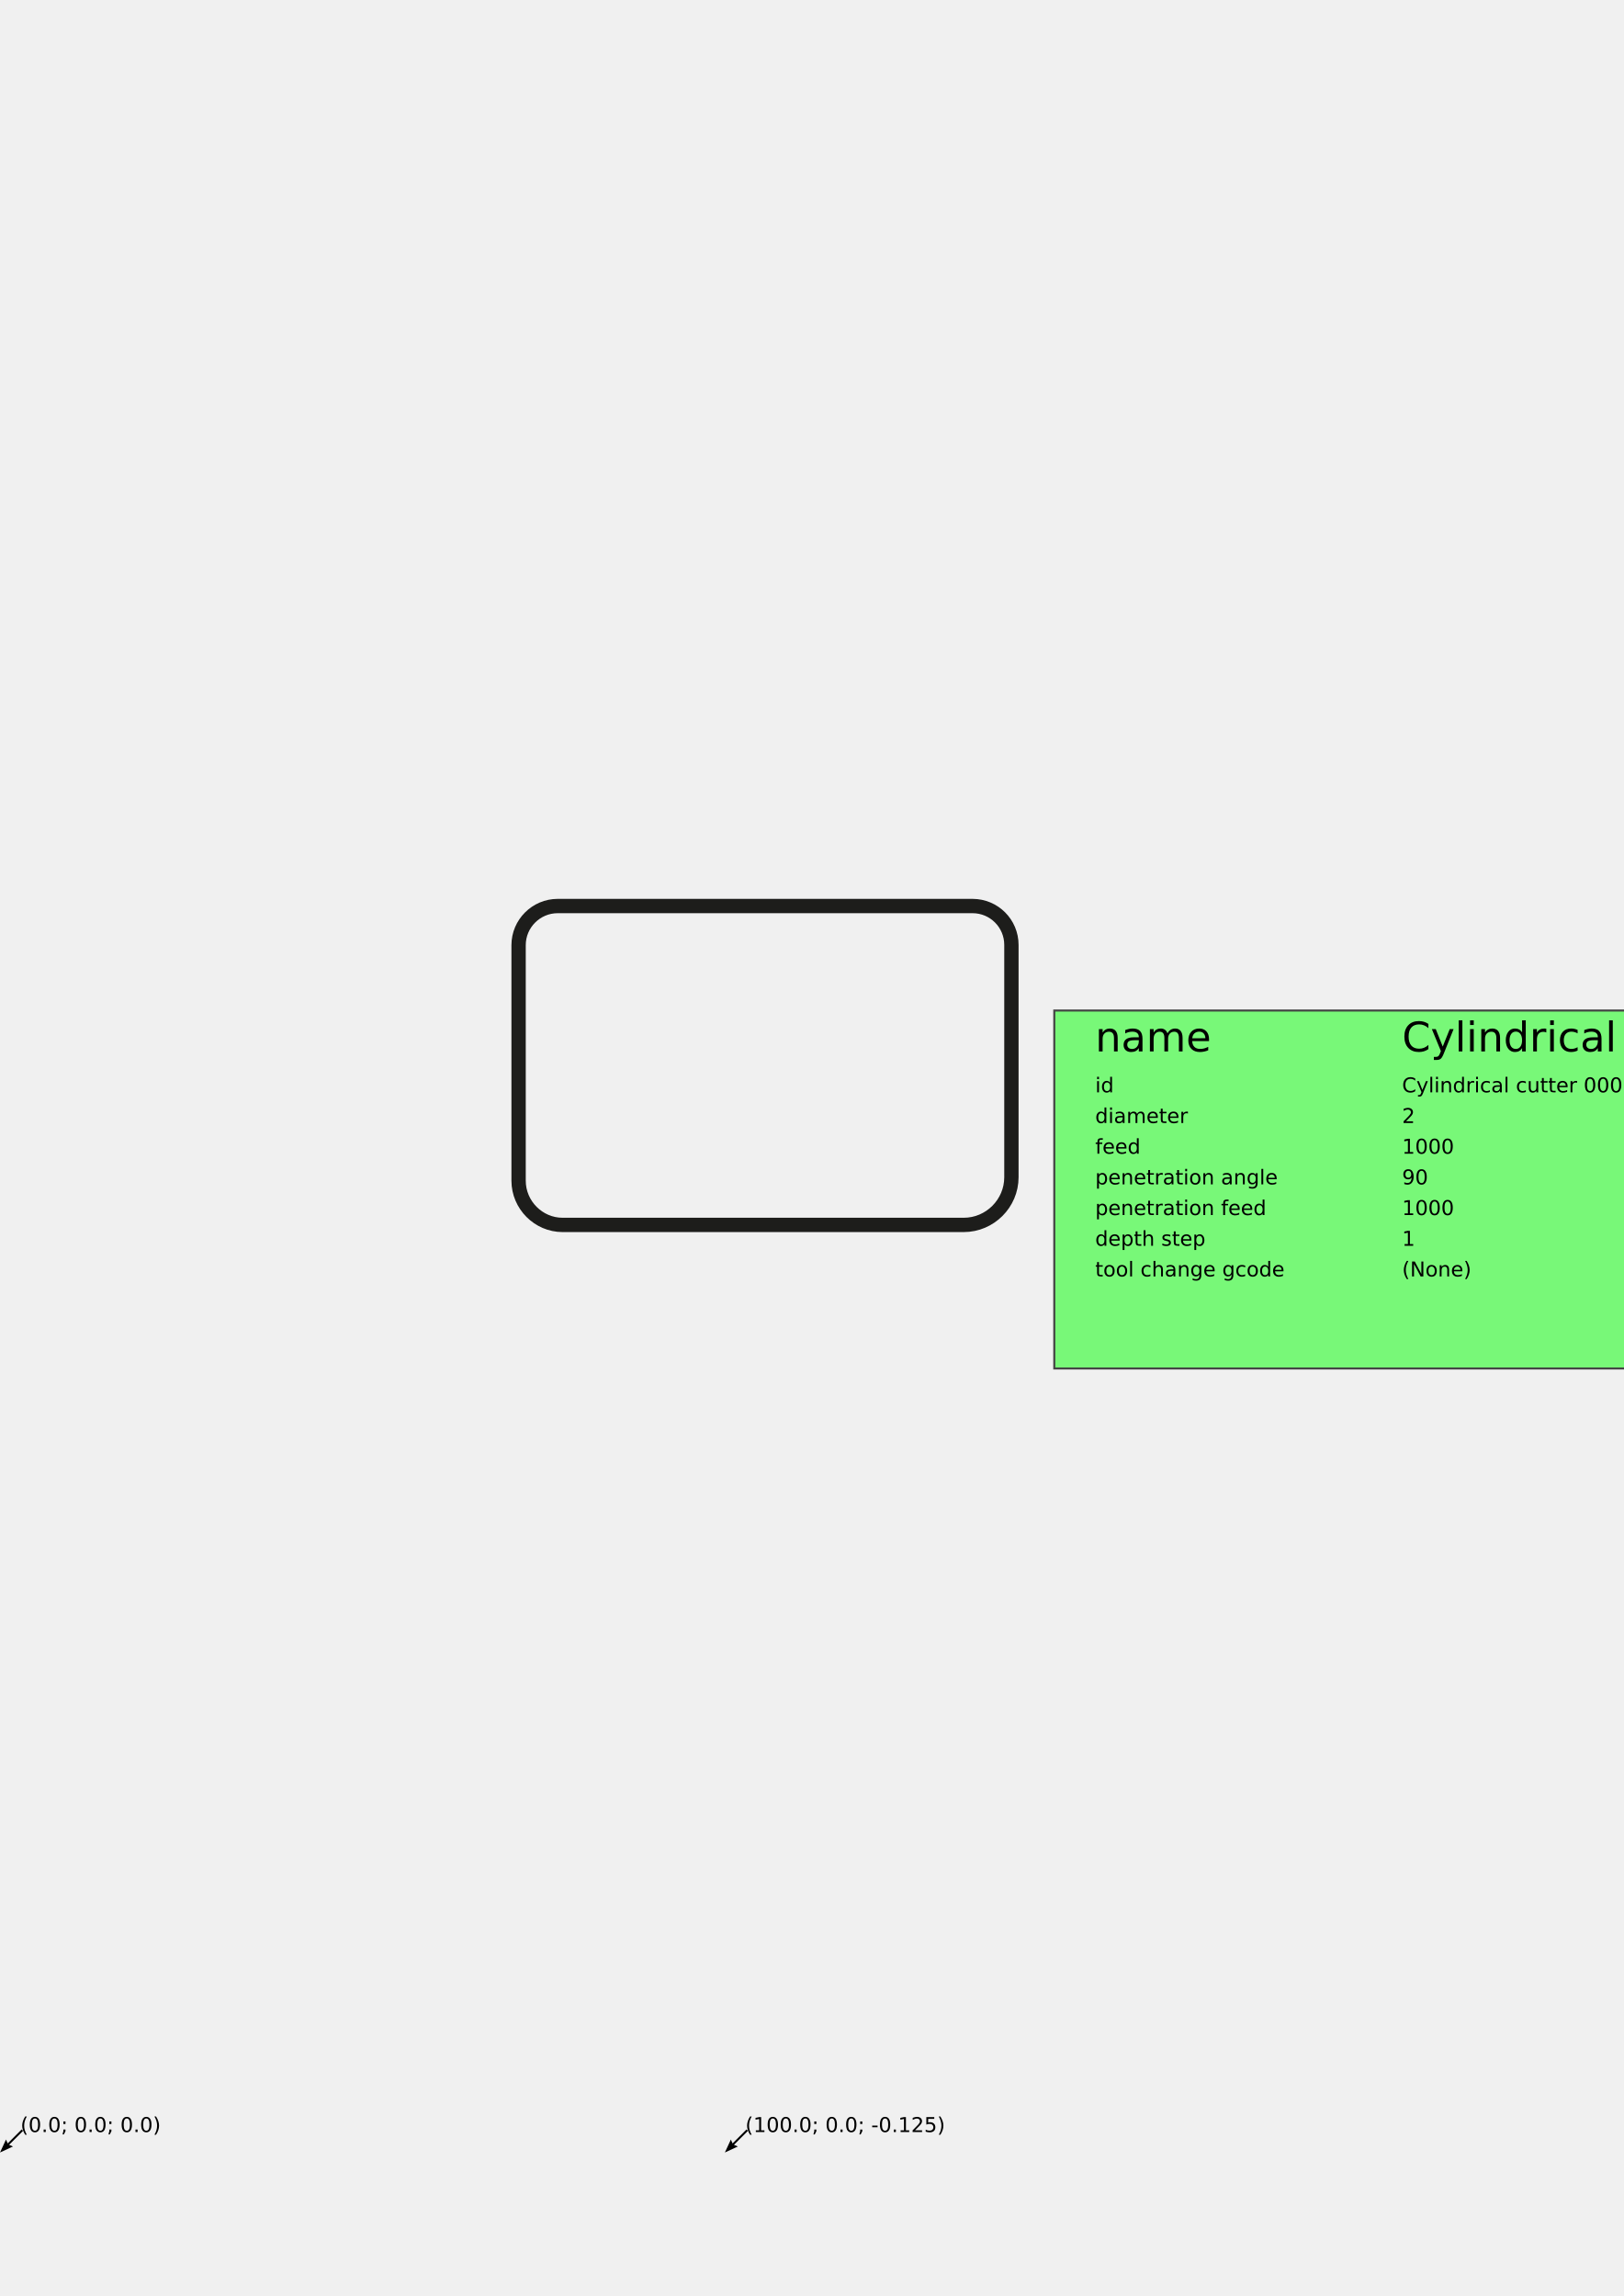
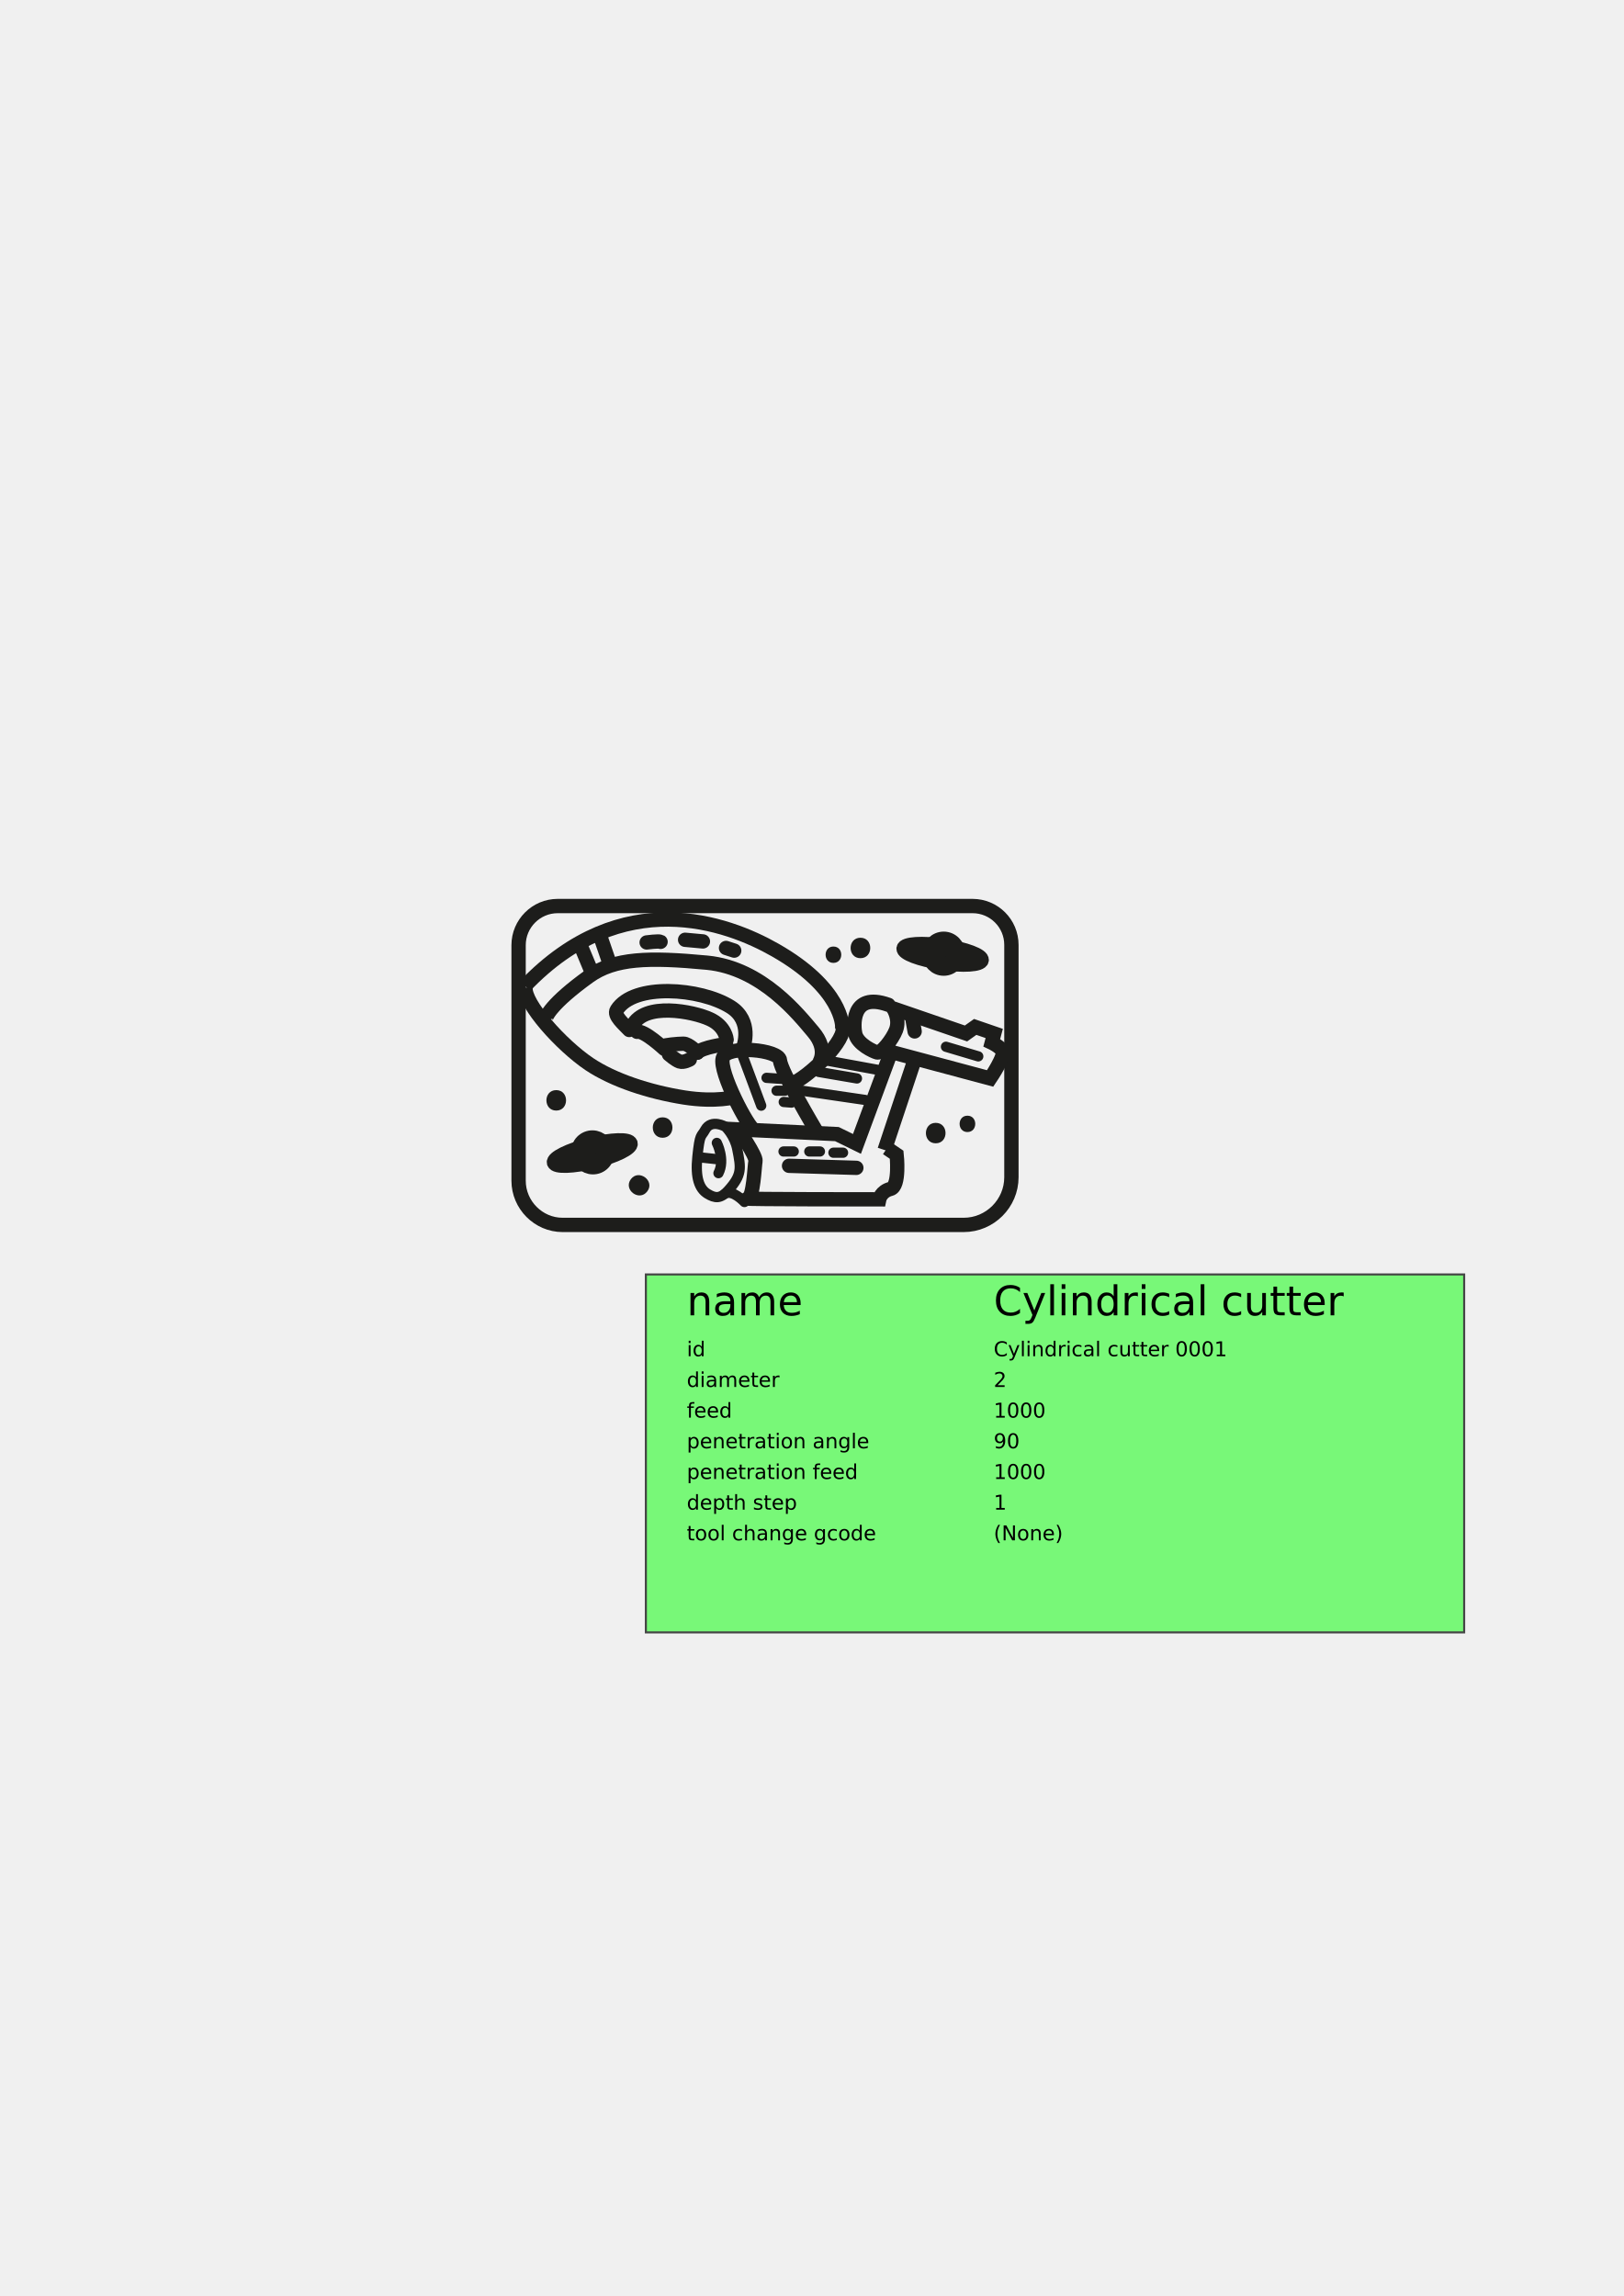
- <svg xmlns="http://www.w3.org/2000/svg" width="210mm" height="297mm" id="svg4433" version="1.1">
+ <svg xmlns="http://www.w3.org/2000/svg" version="1.1" id="svg4433" height="297mm" width="210mm">
  <defs id="defs4435" />
  <g id="layer1">
-     <path style="fill:none;stroke:#1d1d1b;stroke-width:7;stroke-miterlimit:10" id="path3329" d="m 275,598.862 h 196.1 c 12.8,0 23.3,-10.5 23.3,-23.3 v -113.6 c 0,-10.5 -8.5,-19 -19,-19 H 272.6 c -10.5,0 -19.1,8.6 -19.1,19.1 v 115.2 c 0,11.8 9.7,21.6 21.5,21.6 z" stroke-miterlimit="10" />
-     <g gcodetools="Gcodetools tool definition" transform="translate(535.3571,514.0508)" id="g3289">
-       <path gcodetools="Gcodetools tool background" style="fill:#00ff00;fill-opacity:0.5;stroke:#444444;stroke-width:1px" d="m -20,-20 400,0 0,175 -400,0 z" id="path3291" />
-       <g gcodetools="Gcodetools tool parameter" id="g3293">
-         <text gcodetools="Gcodetools tool definition field name" style="font-size:20px;font-style:normal;font-variant:normal;font-weight:normal;font-stretch:normal;fill:#000000;fill-opacity:1;stroke:none;font-family:DejaVu Sans" x="0" y="0" xml:space="preserve" id="text3295">
-           <tspan x="0" y="0" id="tspan3297">name</tspan>
+     <g transform="matrix(-1,0,0,1,812.4,176.3622)" id="Ebene_6">
+       <path style="fill:none;stroke:#1d1d1b;stroke-width:7;stroke-miterlimit:10" id="path3329" d="M 537.4,422.5 H 341.3 C 328.5,422.5 318,412 318,399.2 V 285.6 c 0,-10.5 8.5,-19 19,-19 h 202.8 c 10.5,0 19.1,8.6 19.1,19.1 v 115.2 c 0,11.8 -9.7,21.6 -21.5,21.6 z" stroke-miterlimit="10" />
+       <path style="fill:none;stroke:#1d1d1b;stroke-width:7;stroke-miterlimit:10" id="path3331" d="m 555.8,305.7 c -47.6,-49.8 -98.8,-31 -122.3,-17.6 -33.2,18.9 -32.8,37.4 -32.8,37.4 -2.7,5.8 15.5,24.3 25.2,28.3" stroke-miterlimit="10" />
+       <path style="fill:none;stroke:#1d1d1b;stroke-width:7;stroke-miterlimit:10" id="path3333" d="m 452.8,359.9 c 0,0 9.3,2.8 25.2,0.3 17,-2.7 34.5,-8.4 46.3,-16.3 13.8,-9.3 32,-29.6 31.2,-37.5" stroke-miterlimit="10" />
+       <path style="fill:none;stroke:#1d1d1b;stroke-width:7;stroke-miterlimit:10" id="path3335" d="m 412.3,343.7 c 0,0 -5.2,-6.5 2.7,-15.7 6.8,-8 24.8,-31.1 51.8,-33.7 28.5,-2.7 45.2,-2.3 57.7,6.7 18.3,13.2 21.7,20 21.2,21.7" stroke-miterlimit="10" />
+       <path id="line3337" d="m 514.5,294.4 4.2,-12.2" style="fill:none;stroke:#1d1d1b;stroke-width:7;stroke-miterlimit:10" />
+       <path id="line3339" d="m 523.5,298.1 5,-12" style="fill:none;stroke:#1d1d1b;stroke-width:7;stroke-miterlimit:10" />
+       <path style="fill:none;stroke:#1d1d1b;stroke-width:7;stroke-miterlimit:10" id="path3341" d="m 413.5,376.4 c 0,0 17.3,-29 17.6,-34.3 0.3,-5.3 26.1,-7.8 28,-1.1 1.9,6.8 -12.6,34.3 -15.4,35.1" stroke-miterlimit="10" />
+       <path style="fill:none;stroke:#1d1d1b;stroke-width:7;stroke-linecap:round;stroke-miterlimit:10" id="path3343" d="m 449,335.4 c 0,0 -4.7,-12.6 6.3,-19.5 14.8,-9.3 47.3,-11.7 55.6,1.5 1.7,2.7 -3.4,6.9 -6.1,9.8" stroke-miterlimit="10" />
+       <path style="fill:none;stroke:#1d1d1b;stroke-width:7;stroke-linecap:round;stroke-miterlimit:10" id="path3345" d="m 457.2,331.9 c 0,0 0.5,-6.5 8.2,-10 8.2,-3.8 32,-8.5 37.9,3.3" stroke-miterlimit="10" />
+       <path id="line3347" d="m 380,385.9 -14.8,-44.5" style="fill:none;stroke:#1d1d1b;stroke-width:7;stroke-miterlimit:10" />
+       <path style="fill:none;stroke:#1d1d1b;stroke-width:7;stroke-miterlimit:10" id="path3349" d="m 377.2,338.9 16.3,44 9.8,-4.8 48.3,-2.3 c 0,0 -9,13 -8.5,15.5 0.5,2.5 1,17.9 3.8,18.3 2.8,0.4 -64.3,0.4 -64.3,0.4 0,0 -0.8,-3.9 -5.5,-5.1 -4.7,-1.2 -3,-16.7 -3,-16.7 l 4.7,-3.2" stroke-miterlimit="10" />
+       <path style="fill:none;stroke:#1d1d1b;stroke-width:7;stroke-linecap:round;stroke-miterlimit:10" id="path3351" d="m 380.7,336.9 -52.3,14 c 0,0 -7.8,-11.5 -6,-13.7 1.8,-2.2 5.2,-3.8 5.2,-3.8 l -1.2,-4.5 9.3,-3.2 4.5,3.2 35.5,-12.2 c 0,0 -3.3,5.2 -1.3,10.5 1.8,4.7 7.3,11.5 9.2,11 1.9,-0.5 9.5,-4 10.7,-9 0.8,-3.2 2.5,-21 -16.2,-14.3" stroke-miterlimit="10" />
+       <path id="line3353" d="M 365.3,327.9 366.5,321.2" style="fill:none;stroke:#1d1d1b;stroke-width:7;stroke-linecap:round;stroke-miterlimit:10" />
+       <path id="line3355" d="M 334.2,340.1 350,335.4" style="fill:none;stroke:#1d1d1b;stroke-width:5;stroke-linecap:round;stroke-miterlimit:10" />
+       <path id="line3357" d="m 393.8,394.6 32.9,-1" style="fill:none;stroke:#1d1d1b;stroke-width:7;stroke-linecap:round;stroke-miterlimit:10" />
+       <path id="line3359" d="m 400.3,387.2 4.7,0" style="fill:none;stroke:#1d1d1b;stroke-width:5;stroke-linecap:round;stroke-miterlimit:10" />
+       <path id="line3361" d="m 411.6,386.6 5.2,0" style="fill:none;stroke:#1d1d1b;stroke-width:5;stroke-linecap:round;stroke-miterlimit:10" />
+       <path id="line3363" d="m 424.4,386.6 5,0" style="fill:none;stroke:#1d1d1b;stroke-width:5;stroke-linecap:round;stroke-miterlimit:10" />
+       <path style="fill:none;stroke:#1d1d1b;stroke-width:5;stroke-miterlimit:10" id="path3365" d="m 457.8,374.5 c 0,0 -4.5,4.2 -5.8,11 -1.8,9.2 -2.5,12.5 4.5,20.2 3.7,4.1 6.3,3.9 10.2,1.5 3.8,-2.4 5.9,-7.6 4.8,-18 -1.2,-11.8 -1.8,-9.5 -3.8,-13.2 -3,-5.5 -9.9,-1.5 -9.9,-1.5 z" stroke-miterlimit="10" />
+       <path style="fill:none;stroke:#1d1d1b;stroke-width:7;stroke-linecap:round;stroke-miterlimit:10" id="path3367" d="m 496.3,284.4 c 0,0 -6,-0.8 -6.8,-0.3" stroke-miterlimit="10" />
+       <path id="line3369" d="m 477.5,283.1 -8.7,0.8" style="fill:none;stroke:#1d1d1b;stroke-width:7;stroke-linecap:round;stroke-miterlimit:10" />
+       <path id="line3371" d="m 457.5,287.1 -4,1.3" style="fill:none;stroke:#1d1d1b;stroke-width:7;stroke-linecap:round;stroke-miterlimit:10" />
+       <path style="fill:none;stroke:#1d1d1b;stroke-width:7;stroke-linecap:round;stroke-miterlimit:10" id="path3373" d="m 471.5,338.2 c 0,0 4.2,-4.3 6.8,-4.3 2.7,0 9.7,0.7 9.7,1.2" stroke-miterlimit="10" />
+       <path style="fill:none;stroke:#1d1d1b;stroke-width:7;stroke-linecap:round;stroke-miterlimit:10" id="path3375" d="m 475.2,341.6 c 0,0 3,1.7 5,1 2,-0.7 5.2,-3.5 5.2,-3.5" stroke-miterlimit="10" />
+       <path style="fill:none;stroke:#1d1d1b;stroke-width:7;stroke-linecap:round;stroke-miterlimit:10" id="path3377" d="m 457.5,334.1 c 0,0 11.7,1.5 14,4.2" stroke-miterlimit="10" />
+       <path style="fill:none;stroke:#1d1d1b;stroke-width:7;stroke-linecap:round;stroke-miterlimit:10" id="path3379" d="m 487.7,336.4 c 0,0 10,-9.3 13.3,-8.3" stroke-miterlimit="10" />
+       <path style="fill:none;stroke:#1d1d1b;stroke-width:5;stroke-linecap:round;stroke-miterlimit:10" id="path3381" d="m 448.5,411.3 c 0,0 5.8,-6.3 9.5,-4" stroke-miterlimit="10" />
+       <path style="fill:none;stroke:#1d1d1b;stroke-width:5;stroke-linecap:round;stroke-miterlimit:10" id="path3383" d="m 462,382.4 c 0,0 -4.2,8.2 -0.8,14.8" stroke-miterlimit="10" />
+       <path id="line3385" d="M 461.7,390.4 470,389.5" style="fill:none;stroke:#1d1d1b;stroke-width:5;stroke-linecap:round;stroke-miterlimit:10" />
+       <path id="line3387" d="M 383.3,346.7 409.5,341.9" style="fill:none;stroke:#1d1d1b;stroke-width:5;stroke-linecap:round;stroke-miterlimit:10" />
+       <path id="line3389" d="m 389.5,361.4 32.8,-4.8" style="fill:none;stroke:#1d1d1b;stroke-width:5;stroke-linecap:round;stroke-miterlimit:10" />
+       <path id="line3391" d="m 393.5,350.9 18.7,-3.2" style="fill:none;stroke:#1d1d1b;stroke-width:5;stroke-linecap:round;stroke-miterlimit:10" />
+       <path id="line3393" d="m 449.8,338.7 -9.5,25.5" style="fill:none;stroke:#1d1d1b;stroke-width:5;stroke-linecap:round;stroke-miterlimit:10" />
+       <path id="line3395" d="m 430.5,351.1 7.2,-0.5" style="fill:none;stroke:#1d1d1b;stroke-width:5;stroke-linecap:round;stroke-miterlimit:10" />
+       <path id="line3397" d="m 428.7,356.9 4.1,0" style="fill:none;stroke:#1d1d1b;stroke-width:5;stroke-linecap:round;stroke-miterlimit:10" />
+       <path id="line3399" d="m 425.5,362.7 3.8,-0.3" style="fill:none;stroke:#1d1d1b;stroke-width:5;stroke-linecap:round;stroke-miterlimit:10" />
+       <path id="ellipse3401" d="m 358.2,289.9 c 0,4.032 -3.179,7.3 -7.1,7.3 -3.921,0 -7.1,-3.268 -7.1,-7.3 0,-4.032 3.179,-7.3 7.1,-7.3 3.921,0 7.1,3.268 7.1,7.3 z" style="fill:#ffffff;stroke:#1d1d1b;stroke-width:7;stroke-miterlimit:10" />
+       <path id="ellipse3403" d="m 370.9,290.2 c 0,2.32 -8.641,4.2 -19.3,4.2 -10.659,0 -19.3,-1.88 -19.3,-4.2 0,-2.32 8.641,-4.2 19.3,-4.2 10.659,0 19.3,1.88 19.3,4.2 z" style="fill:#1d1d1b;stroke:#1d1d1b;stroke-width:7;stroke-miterlimit:10" transform="matrix(0.989,-0.1482,0.1482,0.989,-39.1209,55.3018)" />
+       <path id="ellipse3405" d="m 529.8,387 c 0,4.032 -3.179,7.3 -7.1,7.3 -3.921,0 -7.1,-3.268 -7.1,-7.3 0,-4.032 3.179,-7.3 7.1,-7.3 3.921,0 7.1,3.268 7.1,7.3 z" style="fill:#ffffff;stroke:#1d1d1b;stroke-width:7;stroke-miterlimit:10" transform="matrix(0.9232,0.3844,-0.3844,0.9232,188.894,-171.1674)" />
+       <path id="ellipse3407" d="m 542.2,387.4 c 0,2.32 -8.641,4.2 -19.3,4.2 -10.659,0 -19.3,-1.88 -19.3,-4.2 0,-2.32 8.641,-4.2 19.3,-4.2 10.659,0 19.3,1.88 19.3,4.2 z" style="fill:#1d1d1b;stroke:#1d1d1b;stroke-width:7;stroke-miterlimit:10" transform="matrix(0.9699,0.2433,-0.2433,0.9699,109.9815,-115.6001)" />
+       <path style="fill:#1d1d1b" id="path3409" d="m 391.8,282.1 c -6.4,0 -6.4,10 0,10 6.4,0 6.4,-10 0,-10 z" />
+       <path style="fill:#1d1d1b" id="path3411" d="m 355,372.6 c -6.4,0 -6.4,10 0,10 6.4,0 6.4,-10 0,-10 z" />
+       <path style="fill:#1d1d1b" id="path3413" d="m 488.5,369.9 c -6.4,0 -6.4,10 0,10 6.4,0 6.4,-10 0,-10 z" />
+       <path style="fill:#1d1d1b" id="path3415" d="m 405,286.4 c -5.1,0 -5.1,8 0,8 5.1,0 5.1,-8 0,-8 z" />
+       <path style="fill:#1d1d1b" id="path3417" d="m 339.5,369.1 c -5.1,0 -5.1,8 0,8 5.1,0 5.1,-8 0,-8 z" />
+       <path style="fill:#1d1d1b" id="path3419" d="m 540.5,356.6 c -6.4,0 -6.4,10 0,10 6.4,0 6.4,-10 0,-10 z" />
+       <path style="fill:#1d1d1b" id="path3421" d="m 504,400.1 c -3.9,-5.1 -11.9,0.9 -8,6 3.9,5.2 11.9,-0.8 8,-6 z" />
+     </g>
+     <g id="g3706" transform="translate(335.7143,643.0765)" gcodetools="Gcodetools tool definition">
+       <path id="path3708" d="m -20,-20 400,0 0,175 -400,0 z" style="fill:#00ff00;fill-opacity:0.5;stroke:#444444;stroke-width:1px" gcodetools="Gcodetools tool background" />
+       <g id="g3710" gcodetools="Gcodetools tool parameter">
+         <text id="text3712" xml:space="preserve" y="0" x="0" style="font-size:20px;font-style:normal;font-variant:normal;font-weight:normal;font-stretch:normal;fill:#000000;fill-opacity:1;stroke:none;font-family:DejaVu Sans" gcodetools="Gcodetools tool definition field name">
+           <tspan id="tspan3714" y="0" x="0">name</tspan>
        </text>
-         <text gcodetools="Gcodetools tool definition field value" style="font-size:20px;font-style:normal;font-variant:normal;font-weight:normal;font-stretch:normal;fill:#000000;fill-opacity:1;stroke:none;font-family:DejaVu Sans" x="150" y="0" xml:space="preserve" id="text3299">
-           <tspan x="150" y="0" id="tspan3301">Cylindrical cutter</tspan>
+         <text id="text3716" xml:space="preserve" y="0" x="150" style="font-size:20px;font-style:normal;font-variant:normal;font-weight:normal;font-stretch:normal;fill:#000000;fill-opacity:1;stroke:none;font-family:DejaVu Sans" gcodetools="Gcodetools tool definition field value">
+           <tspan id="tspan3718" y="0" x="150">Cylindrical cutter</tspan>
        </text>
      </g>
-       <g gcodetools="Gcodetools tool parameter" id="g3303">
-         <text gcodetools="Gcodetools tool definition field name" style="font-size:10px;font-style:normal;font-variant:normal;font-weight:normal;font-stretch:normal;fill:#000000;fill-opacity:1;stroke:none;font-family:DejaVu Sans" x="0" y="20" xml:space="preserve" id="text3305">
-           <tspan x="0" y="20" id="tspan3307">id</tspan>
+       <g id="g3720" gcodetools="Gcodetools tool parameter">
+         <text id="text3722" xml:space="preserve" y="20" x="0" style="font-size:10px;font-style:normal;font-variant:normal;font-weight:normal;font-stretch:normal;fill:#000000;fill-opacity:1;stroke:none;font-family:DejaVu Sans" gcodetools="Gcodetools tool definition field name">
+           <tspan id="tspan3724" y="20" x="0">id</tspan>
        </text>
-         <text gcodetools="Gcodetools tool definition field value" style="font-size:10px;font-style:normal;font-variant:normal;font-weight:normal;font-stretch:normal;fill:#000000;fill-opacity:1;stroke:none;font-family:DejaVu Sans" x="150" y="20" xml:space="preserve" id="text3309">
-           <tspan x="150" y="20" id="tspan3311">Cylindrical cutter 0001</tspan>
+         <text id="text3726" xml:space="preserve" y="20" x="150" style="font-size:10px;font-style:normal;font-variant:normal;font-weight:normal;font-stretch:normal;fill:#000000;fill-opacity:1;stroke:none;font-family:DejaVu Sans" gcodetools="Gcodetools tool definition field value">
+           <tspan id="tspan3728" y="20" x="150">Cylindrical cutter 0001</tspan>
        </text>
      </g>
-       <g gcodetools="Gcodetools tool parameter" id="g3313">
-         <text gcodetools="Gcodetools tool definition field name" style="font-size:10px;font-style:normal;font-variant:normal;font-weight:normal;font-stretch:normal;fill:#000000;fill-opacity:1;stroke:none;font-family:DejaVu Sans" x="0" y="35" xml:space="preserve" id="text3315">
-           <tspan x="0" y="35" id="tspan3317">diameter</tspan>
+       <g id="g3730" gcodetools="Gcodetools tool parameter">
+         <text id="text3732" xml:space="preserve" y="35" x="0" style="font-size:10px;font-style:normal;font-variant:normal;font-weight:normal;font-stretch:normal;fill:#000000;fill-opacity:1;stroke:none;font-family:DejaVu Sans" gcodetools="Gcodetools tool definition field name">
+           <tspan id="tspan3734" y="35" x="0">diameter</tspan>
        </text>
-         <text gcodetools="Gcodetools tool definition field value" style="font-size:10px;font-style:normal;font-variant:normal;font-weight:normal;font-stretch:normal;fill:#000000;fill-opacity:1;stroke:none;font-family:DejaVu Sans" x="150" y="35" xml:space="preserve" id="text3319">
-           <tspan x="150" y="35" id="tspan3321">2</tspan>
+         <text id="text3736" xml:space="preserve" y="35" x="150" style="font-size:10px;font-style:normal;font-variant:normal;font-weight:normal;font-stretch:normal;fill:#000000;fill-opacity:1;stroke:none;font-family:DejaVu Sans" gcodetools="Gcodetools tool definition field value">
+           <tspan id="tspan3738" y="35" x="150">2</tspan>
        </text>
      </g>
-       <g gcodetools="Gcodetools tool parameter" id="g3323">
-         <text gcodetools="Gcodetools tool definition field name" style="font-size:10px;font-style:normal;font-variant:normal;font-weight:normal;font-stretch:normal;fill:#000000;fill-opacity:1;stroke:none;font-family:DejaVu Sans" x="0" y="50" xml:space="preserve" id="text3325">
-           <tspan x="0" y="50" id="tspan3327">feed</tspan>
+       <g id="g3740" gcodetools="Gcodetools tool parameter">
+         <text id="text3742" xml:space="preserve" y="50" x="0" style="font-size:10px;font-style:normal;font-variant:normal;font-weight:normal;font-stretch:normal;fill:#000000;fill-opacity:1;stroke:none;font-family:DejaVu Sans" gcodetools="Gcodetools tool definition field name">
+           <tspan id="tspan3744" y="50" x="0">feed</tspan>
        </text>
-         <text gcodetools="Gcodetools tool definition field value" style="font-size:10px;font-style:normal;font-variant:normal;font-weight:normal;font-stretch:normal;fill:#000000;fill-opacity:1;stroke:none;font-family:DejaVu Sans" x="150" y="50" xml:space="preserve" id="text3329">
-           <tspan x="150" y="50" id="tspan3331">1000</tspan>
+         <text id="text3746" xml:space="preserve" y="50" x="150" style="font-size:10px;font-style:normal;font-variant:normal;font-weight:normal;font-stretch:normal;fill:#000000;fill-opacity:1;stroke:none;font-family:DejaVu Sans" gcodetools="Gcodetools tool definition field value">
+           <tspan id="tspan3748" y="50" x="150">1000</tspan>
        </text>
      </g>
-       <g gcodetools="Gcodetools tool parameter" id="g3333">
-         <text gcodetools="Gcodetools tool definition field name" style="font-size:10px;font-style:normal;font-variant:normal;font-weight:normal;font-stretch:normal;fill:#000000;fill-opacity:1;stroke:none;font-family:DejaVu Sans" x="0" y="65" xml:space="preserve" id="text3335">
-           <tspan x="0" y="65" id="tspan3337">penetration angle</tspan>
+       <g id="g3750" gcodetools="Gcodetools tool parameter">
+         <text id="text3752" xml:space="preserve" y="65" x="0" style="font-size:10px;font-style:normal;font-variant:normal;font-weight:normal;font-stretch:normal;fill:#000000;fill-opacity:1;stroke:none;font-family:DejaVu Sans" gcodetools="Gcodetools tool definition field name">
+           <tspan id="tspan3754" y="65" x="0">penetration angle</tspan>
        </text>
-         <text gcodetools="Gcodetools tool definition field value" style="font-size:10px;font-style:normal;font-variant:normal;font-weight:normal;font-stretch:normal;fill:#000000;fill-opacity:1;stroke:none;font-family:DejaVu Sans" x="150" y="65" xml:space="preserve" id="text3339">
-           <tspan x="150" y="65" id="tspan3341">90</tspan>
+         <text id="text3756" xml:space="preserve" y="65" x="150" style="font-size:10px;font-style:normal;font-variant:normal;font-weight:normal;font-stretch:normal;fill:#000000;fill-opacity:1;stroke:none;font-family:DejaVu Sans" gcodetools="Gcodetools tool definition field value">
+           <tspan id="tspan3758" y="65" x="150">90</tspan>
        </text>
      </g>
-       <g gcodetools="Gcodetools tool parameter" id="g3343">
-         <text gcodetools="Gcodetools tool definition field name" style="font-size:10px;font-style:normal;font-variant:normal;font-weight:normal;font-stretch:normal;fill:#000000;fill-opacity:1;stroke:none;font-family:DejaVu Sans" x="0" y="80" xml:space="preserve" id="text3345">
-           <tspan x="0" y="80" id="tspan3347">penetration feed</tspan>
+       <g id="g3760" gcodetools="Gcodetools tool parameter">
+         <text id="text3762" xml:space="preserve" y="80" x="0" style="font-size:10px;font-style:normal;font-variant:normal;font-weight:normal;font-stretch:normal;fill:#000000;fill-opacity:1;stroke:none;font-family:DejaVu Sans" gcodetools="Gcodetools tool definition field name">
+           <tspan id="tspan3764" y="80" x="0">penetration feed</tspan>
        </text>
-         <text gcodetools="Gcodetools tool definition field value" style="font-size:10px;font-style:normal;font-variant:normal;font-weight:normal;font-stretch:normal;fill:#000000;fill-opacity:1;stroke:none;font-family:DejaVu Sans" x="150" y="80" xml:space="preserve" id="text3349">
-           <tspan x="150" y="80" id="tspan3351">1000</tspan>
+         <text id="text3766" xml:space="preserve" y="80" x="150" style="font-size:10px;font-style:normal;font-variant:normal;font-weight:normal;font-stretch:normal;fill:#000000;fill-opacity:1;stroke:none;font-family:DejaVu Sans" gcodetools="Gcodetools tool definition field value">
+           <tspan id="tspan3768" y="80" x="150">1000</tspan>
        </text>
      </g>
-       <g gcodetools="Gcodetools tool parameter" id="g3353">
-         <text gcodetools="Gcodetools tool definition field name" style="font-size:10px;font-style:normal;font-variant:normal;font-weight:normal;font-stretch:normal;fill:#000000;fill-opacity:1;stroke:none;font-family:DejaVu Sans" x="0" y="95" xml:space="preserve" id="text3355">
-           <tspan x="0" y="95" id="tspan3357">depth step</tspan>
+       <g id="g3770" gcodetools="Gcodetools tool parameter">
+         <text id="text3772" xml:space="preserve" y="95" x="0" style="font-size:10px;font-style:normal;font-variant:normal;font-weight:normal;font-stretch:normal;fill:#000000;fill-opacity:1;stroke:none;font-family:DejaVu Sans" gcodetools="Gcodetools tool definition field name">
+           <tspan id="tspan3774" y="95" x="0">depth step</tspan>
        </text>
-         <text gcodetools="Gcodetools tool definition field value" style="font-size:10px;font-style:normal;font-variant:normal;font-weight:normal;font-stretch:normal;fill:#000000;fill-opacity:1;stroke:none;font-family:DejaVu Sans" x="150" y="95" xml:space="preserve" id="text3359">
-           <tspan x="150" y="95" id="tspan3361">1</tspan>
+         <text id="text3776" xml:space="preserve" y="95" x="150" style="font-size:10px;font-style:normal;font-variant:normal;font-weight:normal;font-stretch:normal;fill:#000000;fill-opacity:1;stroke:none;font-family:DejaVu Sans" gcodetools="Gcodetools tool definition field value">
+           <tspan id="tspan3778" y="95" x="150">1</tspan>
        </text>
      </g>
-       <g gcodetools="Gcodetools tool parameter" id="g3363">
-         <text gcodetools="Gcodetools tool definition field name" style="font-size:10px;font-style:normal;font-variant:normal;font-weight:normal;font-stretch:normal;fill:#000000;fill-opacity:1;stroke:none;font-family:DejaVu Sans" x="0" y="110" xml:space="preserve" id="text3365">
-           <tspan x="0" y="110" id="tspan3367">tool change gcode</tspan>
+       <g id="g3780" gcodetools="Gcodetools tool parameter">
+         <text id="text3782" xml:space="preserve" y="110" x="0" style="font-size:10px;font-style:normal;font-variant:normal;font-weight:normal;font-stretch:normal;fill:#000000;fill-opacity:1;stroke:none;font-family:DejaVu Sans" gcodetools="Gcodetools tool definition field name">
+           <tspan id="tspan3784" y="110" x="0">tool change gcode</tspan>
        </text>
-         <text gcodetools="Gcodetools tool definition field value" style="font-size:10px;font-style:normal;font-variant:normal;font-weight:normal;font-stretch:normal;fill:#000000;fill-opacity:1;stroke:none;font-family:DejaVu Sans" x="150" y="110" xml:space="preserve" id="text3369">
-           <tspan x="150" y="110" id="tspan3371">(None)</tspan>
+         <text id="text3786" xml:space="preserve" y="110" x="150" style="font-size:10px;font-style:normal;font-variant:normal;font-weight:normal;font-stretch:normal;fill:#000000;fill-opacity:1;stroke:none;font-family:DejaVu Sans" gcodetools="Gcodetools tool definition field value">
+           <tspan id="tspan3788" y="110" x="150">(None)</tspan>
        </text>
      </g>
    </g>
-     <g id="g3658" gcodetools="Gcodetools orientation group">
-       <g id="g3660" gcodetools="Gcodetools orientation point (2 points)">
-         <path id="path3662" style="stroke:none;fill:#000000;" gcodetools="Gcodetools orientation point arrow" d="m 0.0,1052.362 2.938,-6.344 0.812,1.906 6.844,-6.844 0,0 0.688,0.688 -6.844,6.844 1.906,0.813 z z" />
-         <text id="text3664" xml:space="preserve" y="1042.362" x="10.0" style="font-family:DejaVu Sans;font-style:normal;font-variant:normal;font-weight:normal;font-stretch:normal;font-family:DejaVu Sans;fill:#000000;fill-opacity:1;stroke:none;font-size:10px;" gcodetools="Gcodetools orientation point text">
-           <tspan id="tspan3666" y="1042.362" x="10.0">(0.0; 0.0; 0.0)</tspan>
-         </text>
-       </g>
-       <g id="g3668" gcodetools="Gcodetools orientation point (2 points)">
-         <path id="path3670" style="stroke:none;fill:#000000;" gcodetools="Gcodetools orientation point arrow" d="m 354.331,1052.362 2.938,-6.344 0.812,1.906 6.844,-6.844 0,0 0.688,0.688 -6.844,6.844 1.906,0.813 z z" />
-         <text id="text3672" xml:space="preserve" y="1042.362" x="364.331" style="font-family:DejaVu Sans;font-style:normal;font-variant:normal;font-weight:normal;font-stretch:normal;font-family:DejaVu Sans;fill:#000000;fill-opacity:1;stroke:none;font-size:10px;" gcodetools="Gcodetools orientation point text">
-           <tspan id="tspan3674" y="1042.362" x="364.331">(100.0; 0.0; -0.125)</tspan>
-         </text>
-       </g>
-     </g>
-     <g id="g3676">
-       <path id="path3678" style="stroke:#999;stroke-width:0.3;marker-end:url(#DrawCurveMarker);fill:none" />
-       <path id="path3680" style="stroke:#999;stroke-width:0.3;marker-end:url(#DrawCurveMarker);fill:none" />
-       <path id="path3682" style="stroke:#999;stroke-width:0.3;marker-end:url(#DrawCurveMarker);fill:none" />
-       <path id="path3684" style="stroke:#999;stroke-width:0.3;marker-end:url(#DrawCurveMarker);fill:none" />
-       <path id="path3686" style="stroke:#999;stroke-width:0.3;marker-end:url(#DrawCurveMarker);fill:none" />
-       <path id="path3688" style="stroke:#999;stroke-width:0.3;marker-end:url(#DrawCurveMarker);fill:none" />
-       <path id="path3690" style="stroke:#999;stroke-width:0.3;marker-end:url(#DrawCurveMarker);fill:none" />
-       <path id="path3692" style="stroke:#999;stroke-width:0.3;marker-end:url(#DrawCurveMarker);fill:none" />
-       <path id="path3694" style="stroke:#999;stroke-width:0.3;marker-end:url(#DrawCurveMarker);fill:none" />
-       <path id="path3696" style="stroke:#999;stroke-width:0.3;marker-end:url(#DrawCurveMarker);fill:none" />
-       <path id="path3698" style="stroke:#999;stroke-width:0.3;marker-end:url(#DrawCurveMarker);fill:none" />
-       <path id="path3700" style="stroke:#999;stroke-width:0.3;marker-end:url(#DrawCurveMarker);fill:none" />
-       <path id="path3702" style="stroke:#999;stroke-width:0.3;marker-end:url(#DrawCurveMarker);fill:none" />
-     </g>
  </g>
</svg>
